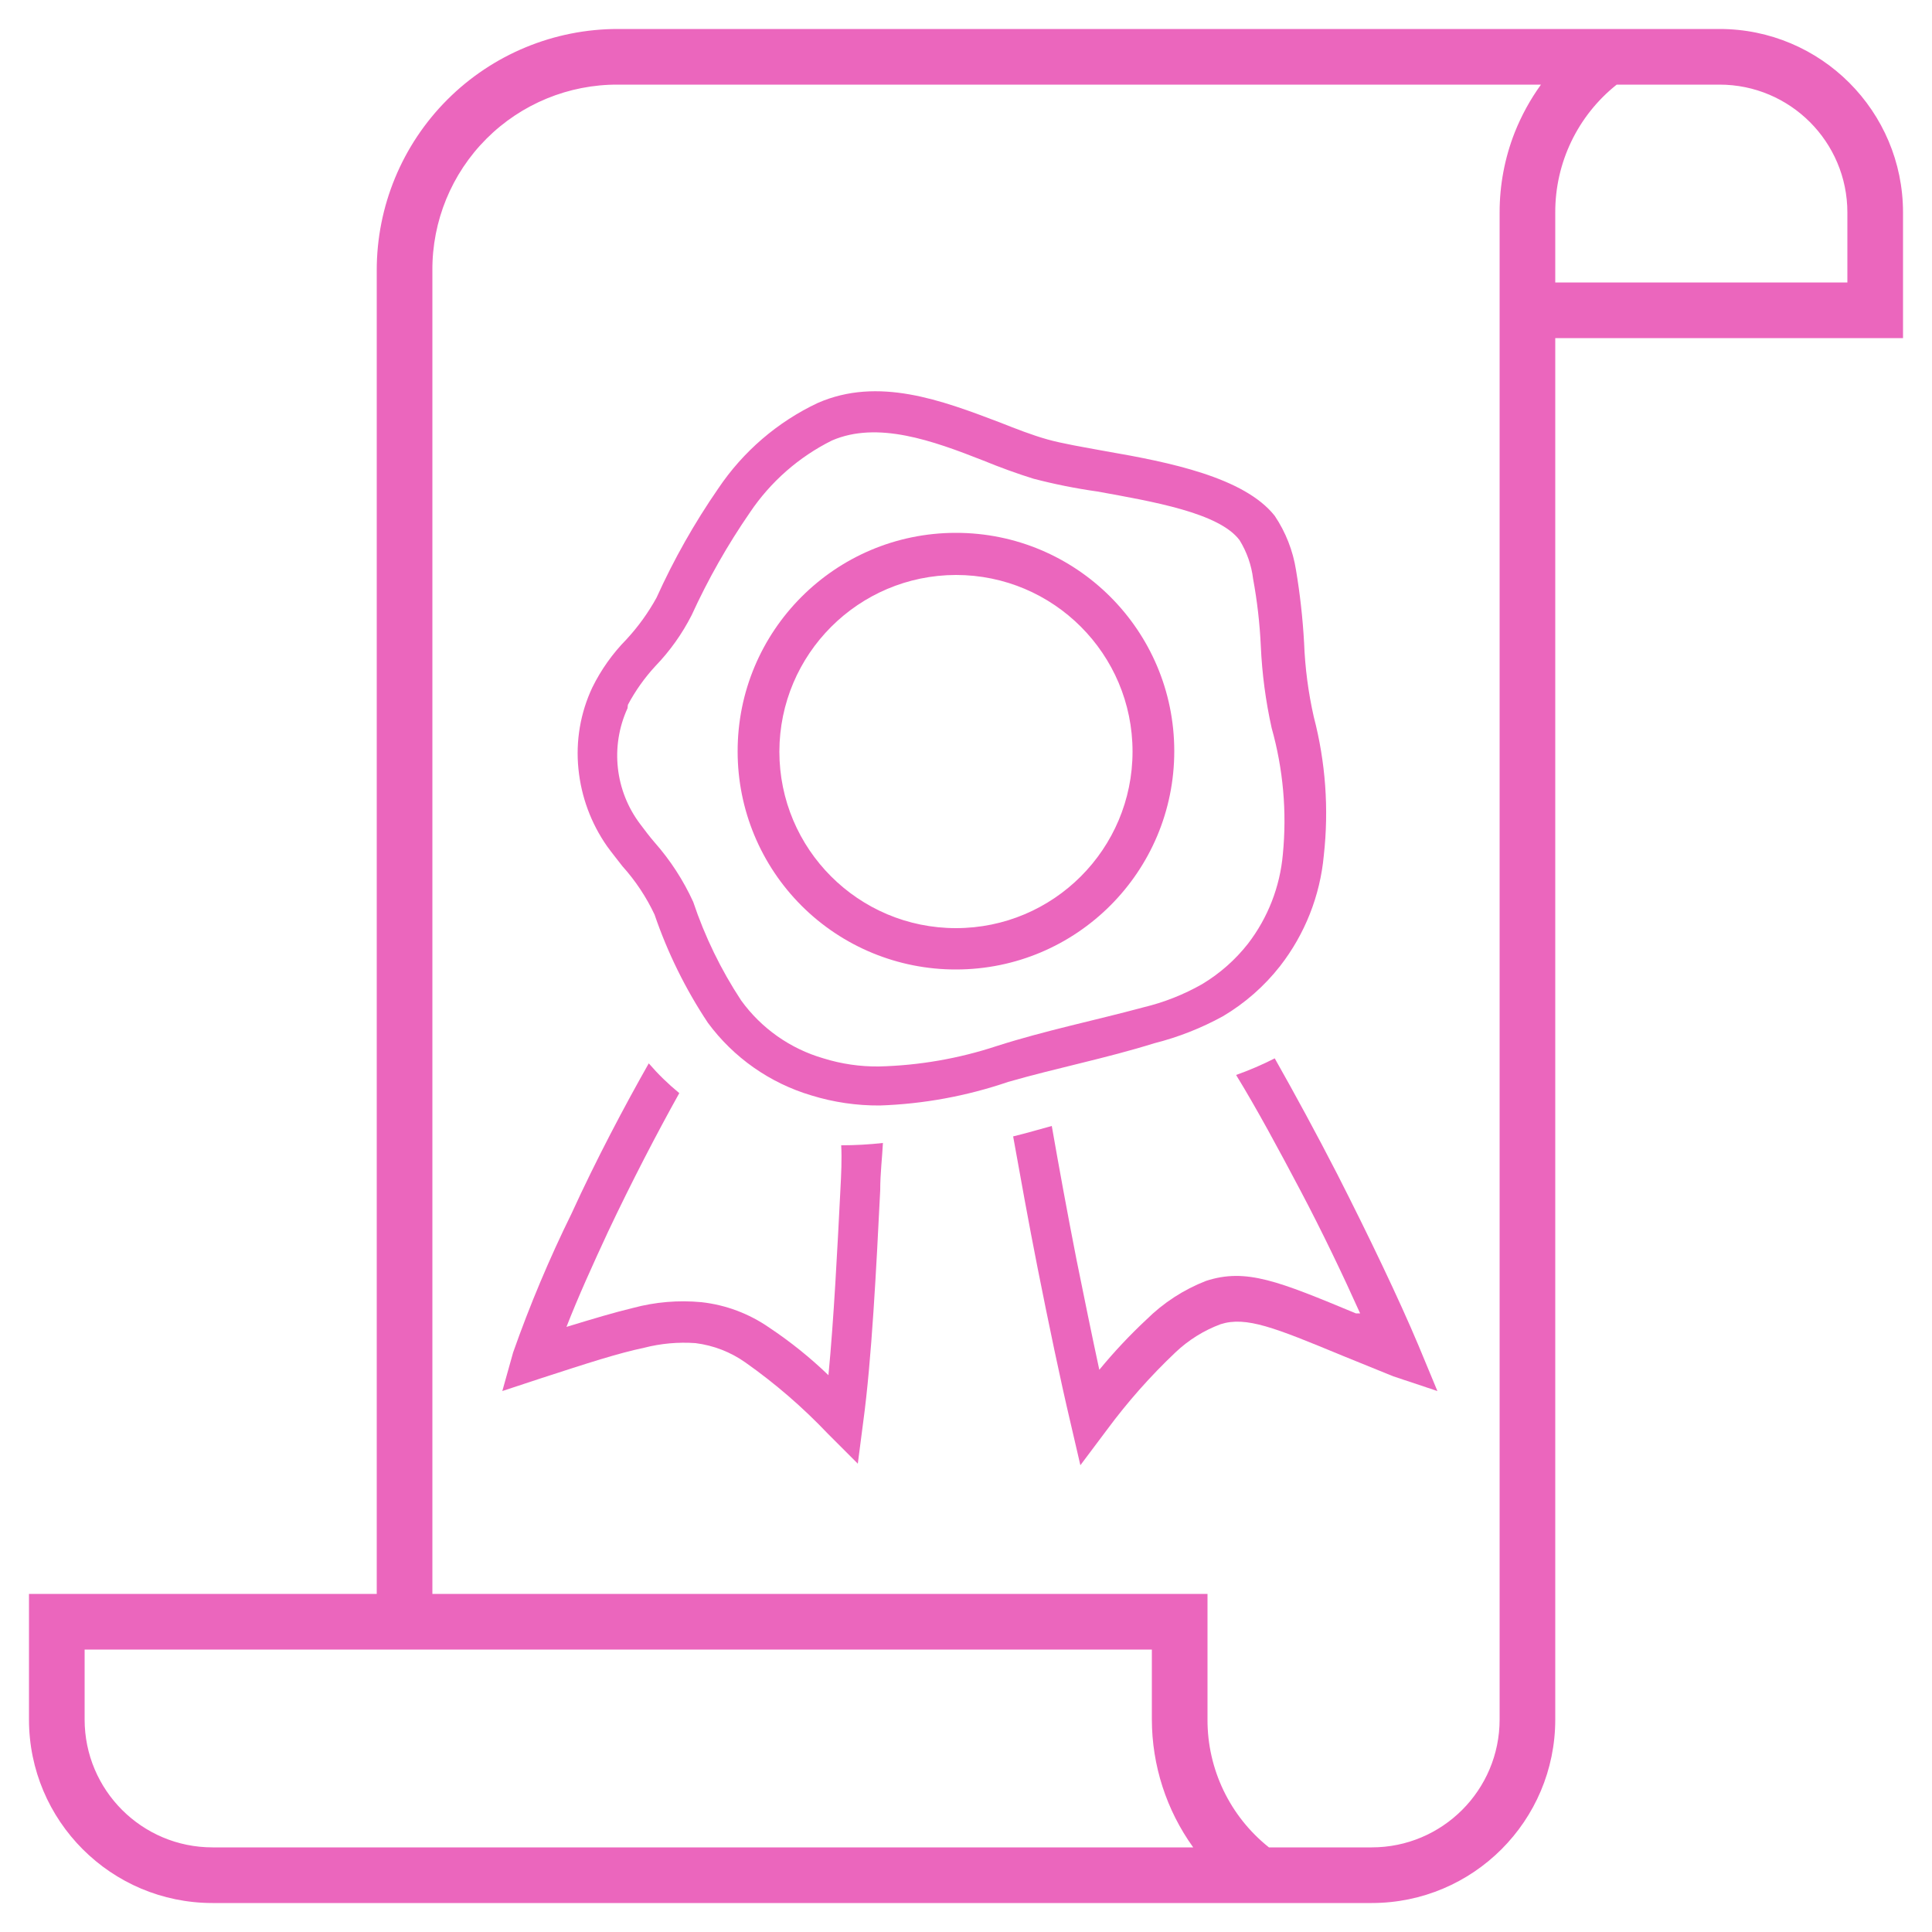
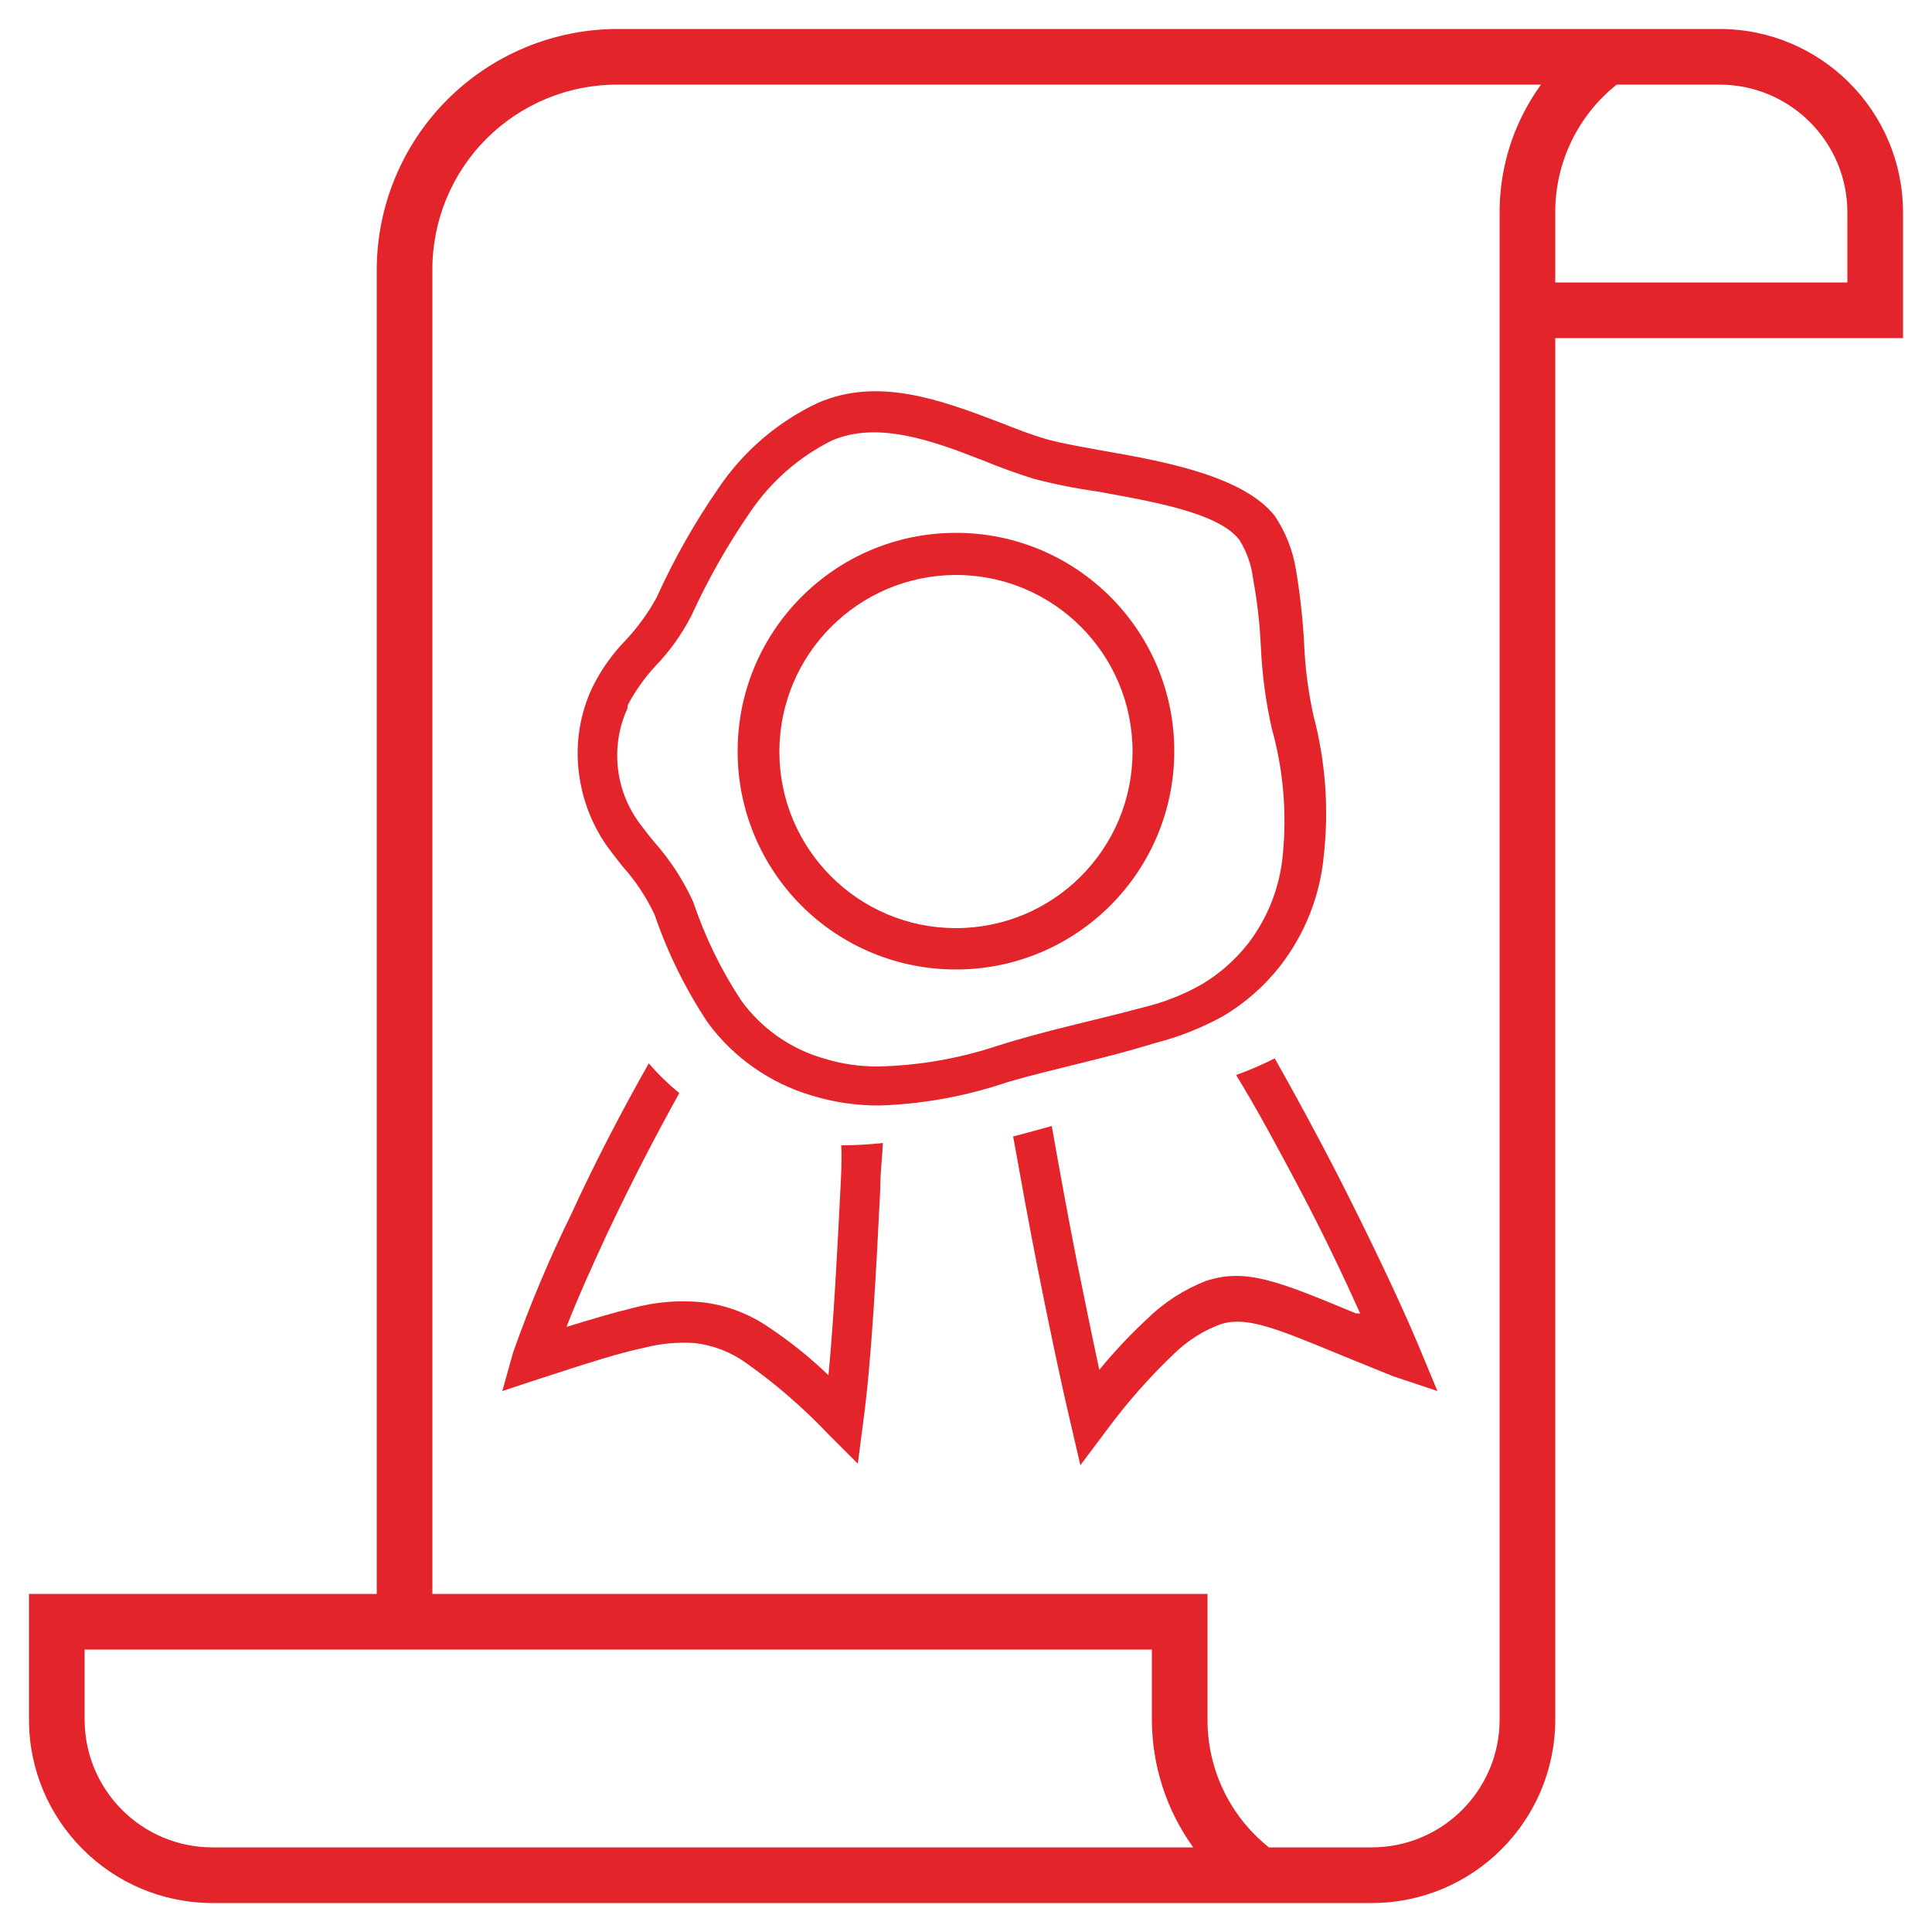
- <svg xmlns="http://www.w3.org/2000/svg" id="Layer_1" data-name="Layer 1" viewBox="0 0 50 50">
-   <path d="M44.5.75H16A6.24,6.24,0,0,0,9.75,7V41.25h-9V44.5A4.75,4.75,0,0,0,5.5,49.25h30a4.75,4.75,0,0,0,4.75-4.75V8.75h9V5.5A4.75,4.75,0,0,0,44.5.75ZM47.81,5.5V7.31H40.25V5.5a4.21,4.21,0,0,1,1.59-3.31H44.5A3.31,3.31,0,0,1,47.81,5.5ZM35.5,47.81H32.84a4.21,4.21,0,0,1-1.59-3.31V41.25H11.19V7A4.78,4.78,0,0,1,16,2.19H39.88a5.74,5.74,0,0,0-.68,1.24,5.64,5.64,0,0,0-.39,2.07v39A3.31,3.31,0,0,1,35.5,47.81Zm-4.62,0H5.5A3.31,3.31,0,0,1,2.19,44.5V42.69H29.81V44.5A5.68,5.68,0,0,0,30.88,47.81Z" fill="#eb66bd" />
-   <path d="M24.74,25.09a5.65,5.65,0,1,0-5.65-5.64A5.64,5.64,0,0,0,24.74,25.09Zm0-10.21a4.57,4.57,0,1,1-4.57,4.57A4.58,4.58,0,0,1,24.74,14.88Z" fill="#eb66bd" />
-   <path d="M21.75,30.78c-.08,1.57-.17,3.35-.31,4.81a10.92,10.92,0,0,0-1.53-1.23,3.81,3.81,0,0,0-1.76-.66,5,5,0,0,0-1.77.15c-.46.11-1,.27-1.72.49.3-.77.68-1.61,1.08-2.47.6-1.27,1.26-2.54,1.84-3.58a6.41,6.41,0,0,1-.79-.77c-.63,1.11-1.37,2.51-2,3.89A32.86,32.86,0,0,0,13.28,35L13,36l1-.33c1.2-.39,2-.65,2.67-.79A4.15,4.15,0,0,1,18,34.76a2.85,2.85,0,0,1,1.29.5,14.29,14.29,0,0,1,2.14,1.85l.77.77.14-1.08c.22-1.62.34-4,.44-6,0-.43.05-.83.07-1.22a9.77,9.77,0,0,1-1.08.06C21.79,30,21.77,30.4,21.75,30.78Z" fill="#eb66bd" />
-   <path d="M15.71,21.9c.13.18.27.35.4.52a5.13,5.13,0,0,1,.83,1.25,12.18,12.18,0,0,0,1.38,2.8A5.15,5.15,0,0,0,21,28.35a5.88,5.88,0,0,0,1.77.26A11.47,11.47,0,0,0,26.09,28c1.25-.36,2.53-.61,3.78-1a7.51,7.51,0,0,0,1.78-.7,5.32,5.32,0,0,0,1.48-1.3,5.48,5.48,0,0,0,1.13-2.86A9.87,9.87,0,0,0,34,18.55a10.49,10.49,0,0,1-.25-1.91,17.07,17.07,0,0,0-.21-1.89,3.49,3.49,0,0,0-.55-1.4c-.79-1-2.74-1.39-4.36-1.67-.6-.11-1.14-.2-1.53-.31s-.8-.27-1.23-.44c-1.5-.57-3.14-1.19-4.71-.5a6.38,6.38,0,0,0-2.57,2.21,18,18,0,0,0-1.6,2.83,5.49,5.49,0,0,1-.78,1.08,4.8,4.8,0,0,0-.88,1.24,4,4,0,0,0-.36,2.11A4.22,4.22,0,0,0,15.71,21.9Zm.54-3.66a4.8,4.8,0,0,1,.71-1,5.48,5.48,0,0,0,.94-1.32,17.46,17.46,0,0,1,1.51-2.66,5.52,5.52,0,0,1,2.12-1.86c1.18-.51,2.6,0,3.92.52.44.18.88.34,1.3.47a14.51,14.51,0,0,0,1.65.33c1.43.26,3.15.55,3.68,1.26a2.46,2.46,0,0,1,.35,1,12.84,12.84,0,0,1,.2,1.75,12.31,12.31,0,0,0,.28,2.11,8.88,8.88,0,0,1,.29,3.27,4.44,4.44,0,0,1-.9,2.31,4.36,4.36,0,0,1-1.19,1.05,5.8,5.8,0,0,1-1.52.6c-1.26.34-2.54.6-3.79,1a10.56,10.56,0,0,1-3.05.53,4.65,4.65,0,0,1-1.44-.21,4,4,0,0,1-2.13-1.5,11,11,0,0,1-1.24-2.55,6.25,6.25,0,0,0-1-1.54c-.13-.15-.25-.31-.37-.47a2.94,2.94,0,0,1-.33-3Z" fill="#eb66bd" />
-   <path d="M34.61,30.39c-.54-1.05-1.1-2.08-1.62-3a8.35,8.35,0,0,1-1,.43c.54.88,1.11,1.94,1.67,3s1.1,2.19,1.54,3.17l-.11,0c-2-.83-2.84-1.18-3.88-.84a4.53,4.53,0,0,0-1.54,1,13.54,13.54,0,0,0-1.22,1.3c-.19-.88-.39-1.86-.59-2.85-.24-1.22-.46-2.43-.64-3.46-.33.09-.67.19-1,.27.18,1,.4,2.23.63,3.39.29,1.46.59,2.9.85,4l.26,1.12.69-.92a15.19,15.19,0,0,1,1.77-2,3.44,3.44,0,0,1,1.17-.73c.66-.21,1.4.09,3.14.81l1.33.54L37.2,36l-.49-1.18C36.21,33.63,35.43,32,34.61,30.39Z" fill="#eb66bd" />
+ <svg xmlns="http://www.w3.org/2000/svg" id="artboard_original" data-name="artboard original" viewBox="0 0 50 50">
+   <path d="M44.5.75H16A6.24,6.24,0,0,0,9.75,7V41.25h-9V44.5A4.75,4.75,0,0,0,5.5,49.25h30a4.75,4.75,0,0,0,4.75-4.75V8.75h9V5.5A4.75,4.75,0,0,0,44.5.75ZM47.81,5.5V7.31H40.25V5.5a4.21,4.21,0,0,1,1.59-3.31H44.5A3.31,3.31,0,0,1,47.81,5.5ZM35.5,47.81H32.84a4.21,4.21,0,0,1-1.59-3.31V41.25H11.19V7A4.78,4.78,0,0,1,16,2.19H39.88a5.74,5.74,0,0,0-.68,1.24,5.64,5.64,0,0,0-.39,2.07v39A3.31,3.31,0,0,1,35.5,47.81Zm-4.62,0H5.5A3.31,3.31,0,0,1,2.19,44.5V42.69H29.81V44.5A5.68,5.68,0,0,0,30.88,47.81Z" fill="#e4242b" />
+   <path d="M24.74,25.09a5.65,5.65,0,1,0-5.65-5.64A5.64,5.64,0,0,0,24.74,25.09Zm0-10.21a4.57,4.57,0,1,1-4.57,4.57A4.58,4.58,0,0,1,24.74,14.88Z" fill="#e4242b" />
+   <path d="M21.75,30.78c-.08,1.57-.17,3.35-.31,4.81a10.92,10.92,0,0,0-1.53-1.23,3.81,3.81,0,0,0-1.76-.66,5,5,0,0,0-1.77.15c-.46.11-1,.27-1.72.49.3-.77.68-1.61,1.08-2.47.6-1.27,1.26-2.54,1.84-3.58a6.41,6.41,0,0,1-.79-.77c-.63,1.11-1.37,2.51-2,3.89A32.86,32.86,0,0,0,13.28,35L13,36l1-.33c1.2-.39,2-.65,2.67-.79A4.15,4.15,0,0,1,18,34.76a2.85,2.85,0,0,1,1.29.5,14.29,14.29,0,0,1,2.14,1.85l.77.77.14-1.08c.22-1.62.34-4,.44-6,0-.43.05-.83.07-1.22a9.77,9.77,0,0,1-1.08.06C21.79,30,21.77,30.4,21.75,30.78Z" fill="#e4242b" />
+   <path d="M15.71,21.9c.13.18.27.35.4.52a5.13,5.13,0,0,1,.83,1.25,12.18,12.18,0,0,0,1.38,2.8A5.15,5.15,0,0,0,21,28.35a5.88,5.88,0,0,0,1.77.26A11.47,11.47,0,0,0,26.09,28c1.25-.36,2.53-.61,3.78-1a7.51,7.51,0,0,0,1.78-.7,5.32,5.32,0,0,0,1.48-1.3,5.48,5.48,0,0,0,1.13-2.86A9.87,9.87,0,0,0,34,18.55a10.49,10.49,0,0,1-.25-1.91,17.07,17.07,0,0,0-.21-1.89,3.49,3.49,0,0,0-.55-1.4c-.79-1-2.74-1.39-4.36-1.67-.6-.11-1.14-.2-1.53-.31s-.8-.27-1.23-.44c-1.5-.57-3.14-1.19-4.71-.5a6.38,6.38,0,0,0-2.57,2.21,18,18,0,0,0-1.6,2.83,5.49,5.49,0,0,1-.78,1.08,4.8,4.8,0,0,0-.88,1.24,4,4,0,0,0-.36,2.11A4.22,4.22,0,0,0,15.71,21.9Zm.54-3.66a4.8,4.8,0,0,1,.71-1,5.48,5.48,0,0,0,.94-1.32,17.46,17.46,0,0,1,1.51-2.66,5.52,5.52,0,0,1,2.12-1.86c1.18-.51,2.6,0,3.92.52.44.18.88.34,1.3.47a14.51,14.51,0,0,0,1.65.33c1.43.26,3.15.55,3.68,1.26a2.46,2.46,0,0,1,.35,1,12.84,12.84,0,0,1,.2,1.75,12.31,12.31,0,0,0,.28,2.11,8.88,8.88,0,0,1,.29,3.27,4.44,4.44,0,0,1-.9,2.31,4.36,4.36,0,0,1-1.19,1.05,5.8,5.8,0,0,1-1.52.6c-1.26.34-2.54.6-3.79,1a10.56,10.56,0,0,1-3.05.53,4.65,4.65,0,0,1-1.44-.21,4,4,0,0,1-2.13-1.5,11,11,0,0,1-1.24-2.55,6.25,6.25,0,0,0-1-1.54c-.13-.15-.25-.31-.37-.47a2.94,2.94,0,0,1-.33-3Z" fill="#e4242b" />
+   <path d="M34.61,30.39c-.54-1.05-1.1-2.08-1.62-3a8.35,8.35,0,0,1-1,.43c.54.88,1.11,1.94,1.67,3s1.1,2.19,1.54,3.17l-.11,0c-2-.83-2.84-1.18-3.88-.84a4.53,4.53,0,0,0-1.54,1,13.54,13.54,0,0,0-1.22,1.3c-.19-.88-.39-1.86-.59-2.85-.24-1.22-.46-2.43-.64-3.46-.33.09-.67.19-1,.27.18,1,.4,2.23.63,3.39.29,1.46.59,2.9.85,4l.26,1.12.69-.92a15.19,15.19,0,0,1,1.77-2,3.44,3.44,0,0,1,1.17-.73c.66-.21,1.4.09,3.14.81l1.33.54L37.2,36l-.49-1.18C36.21,33.63,35.43,32,34.61,30.39Z" fill="#e4242b" />
</svg>
